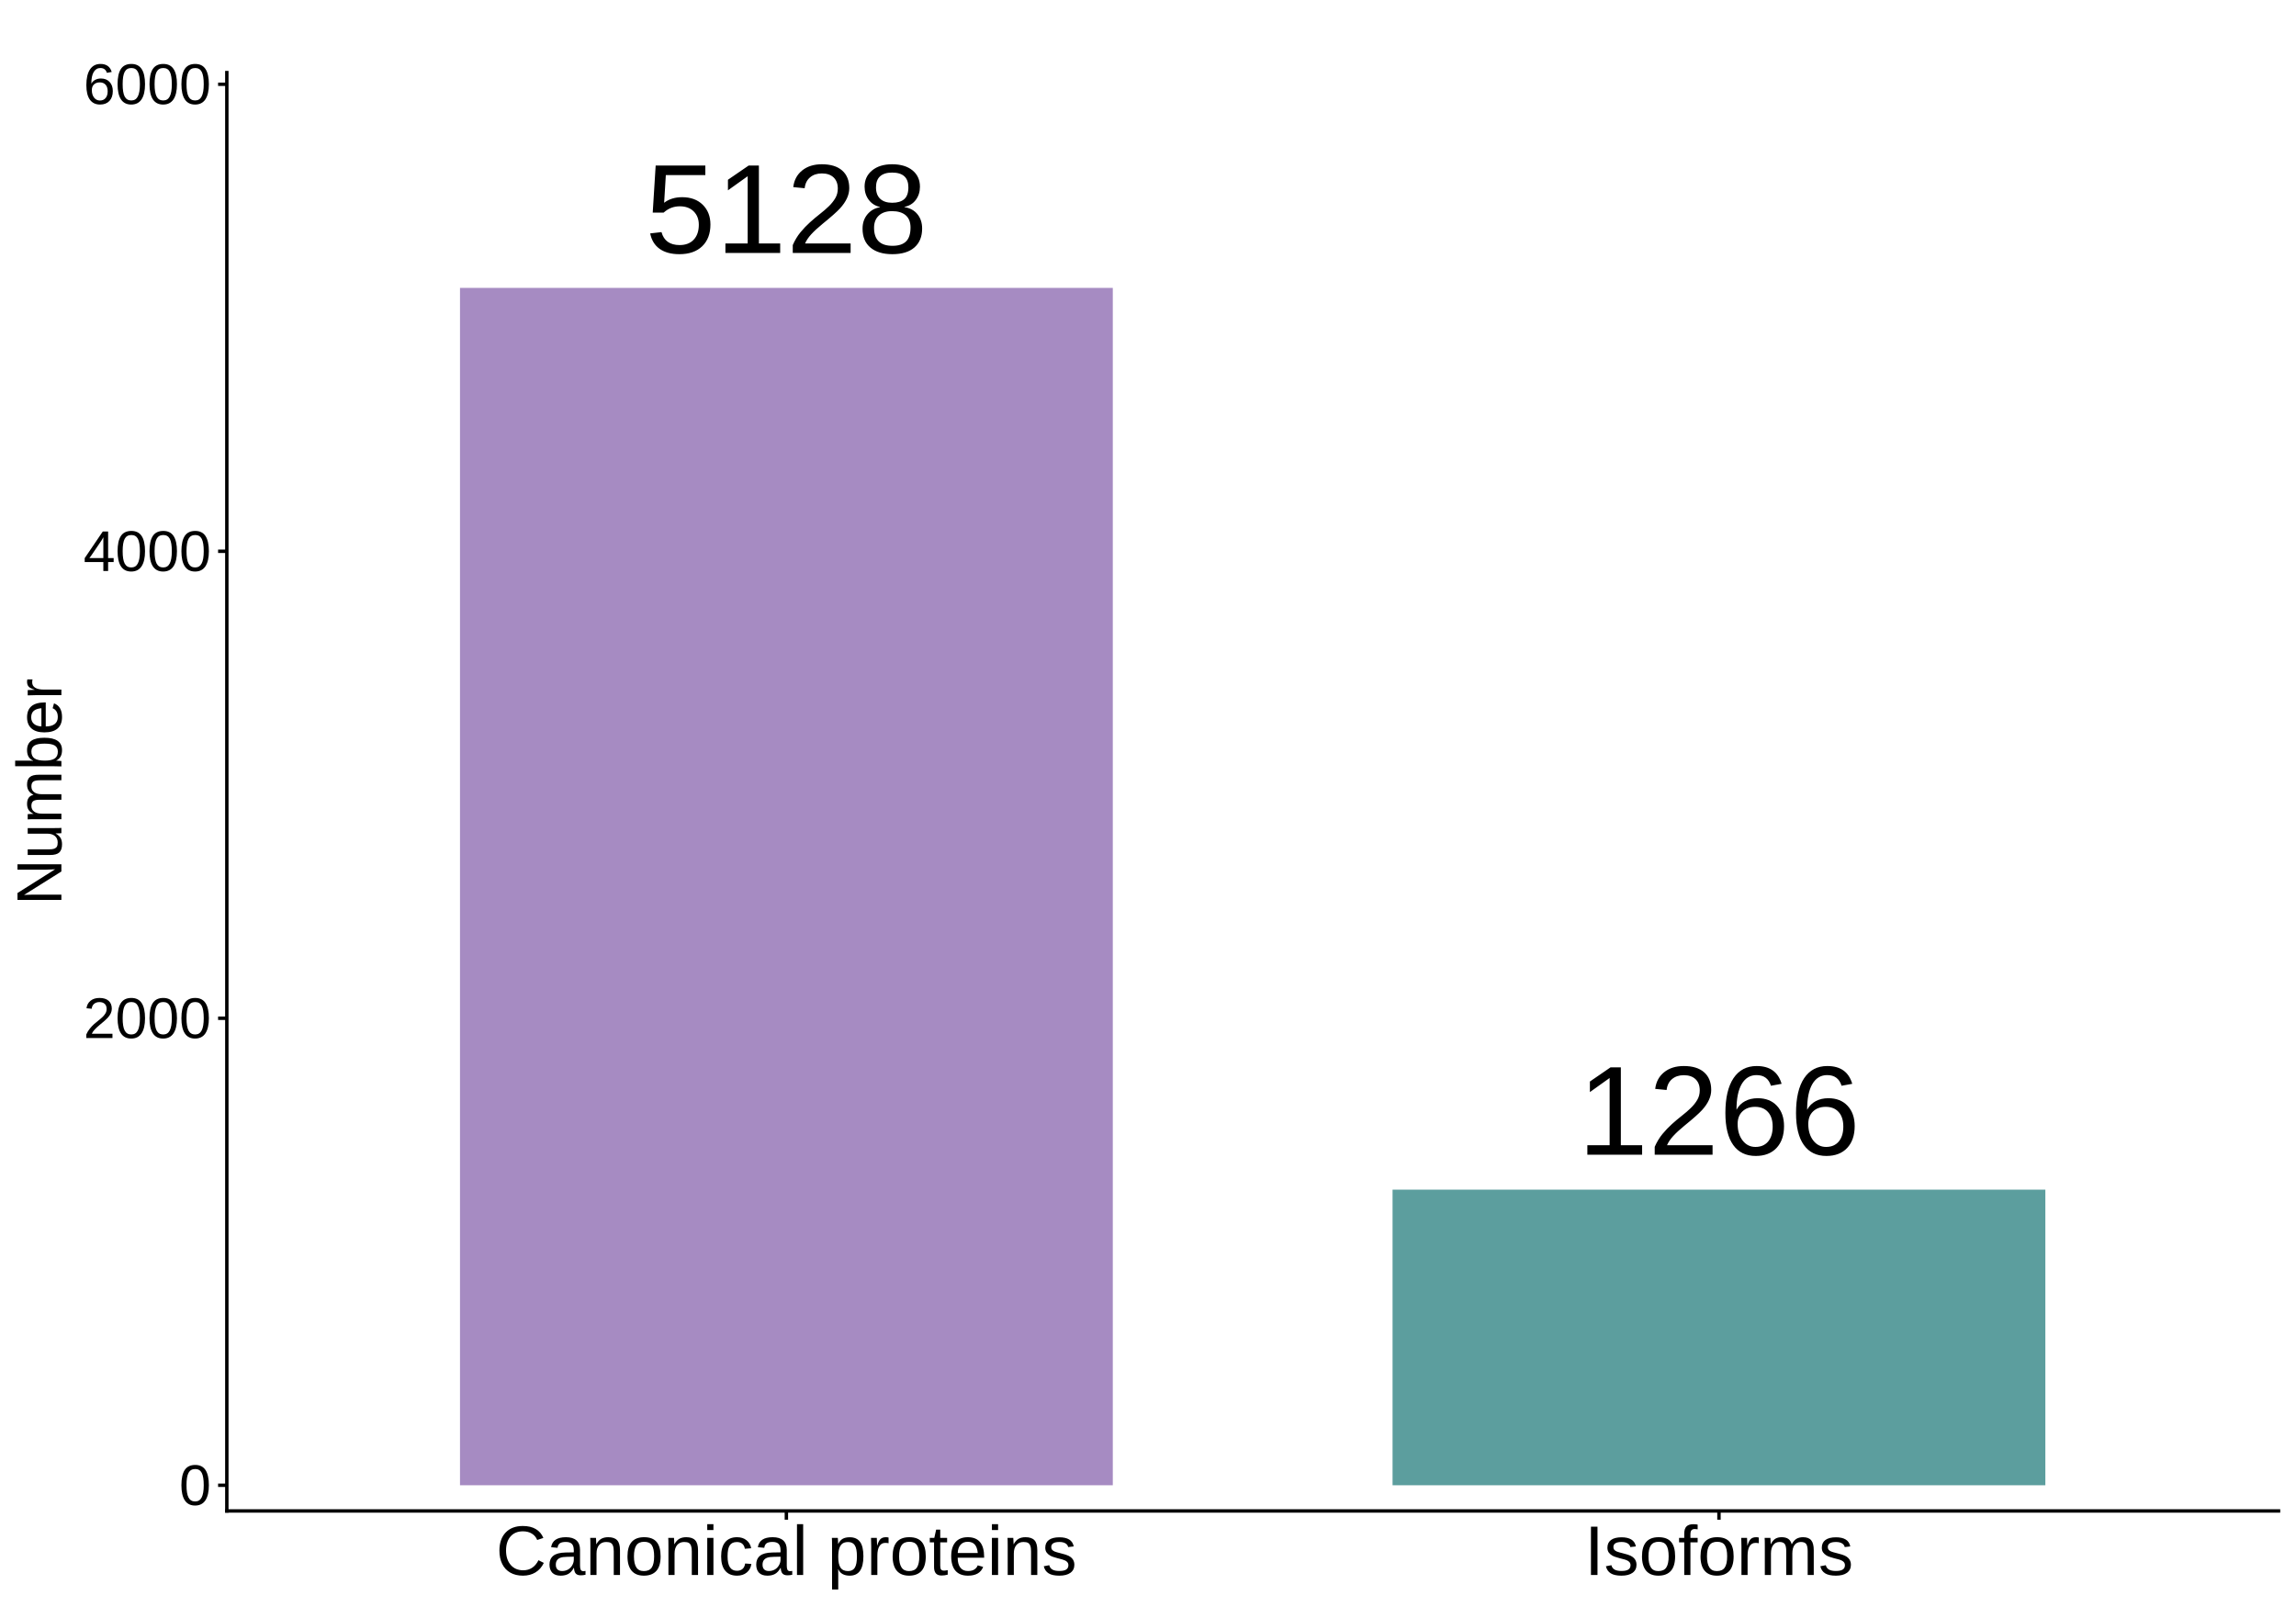
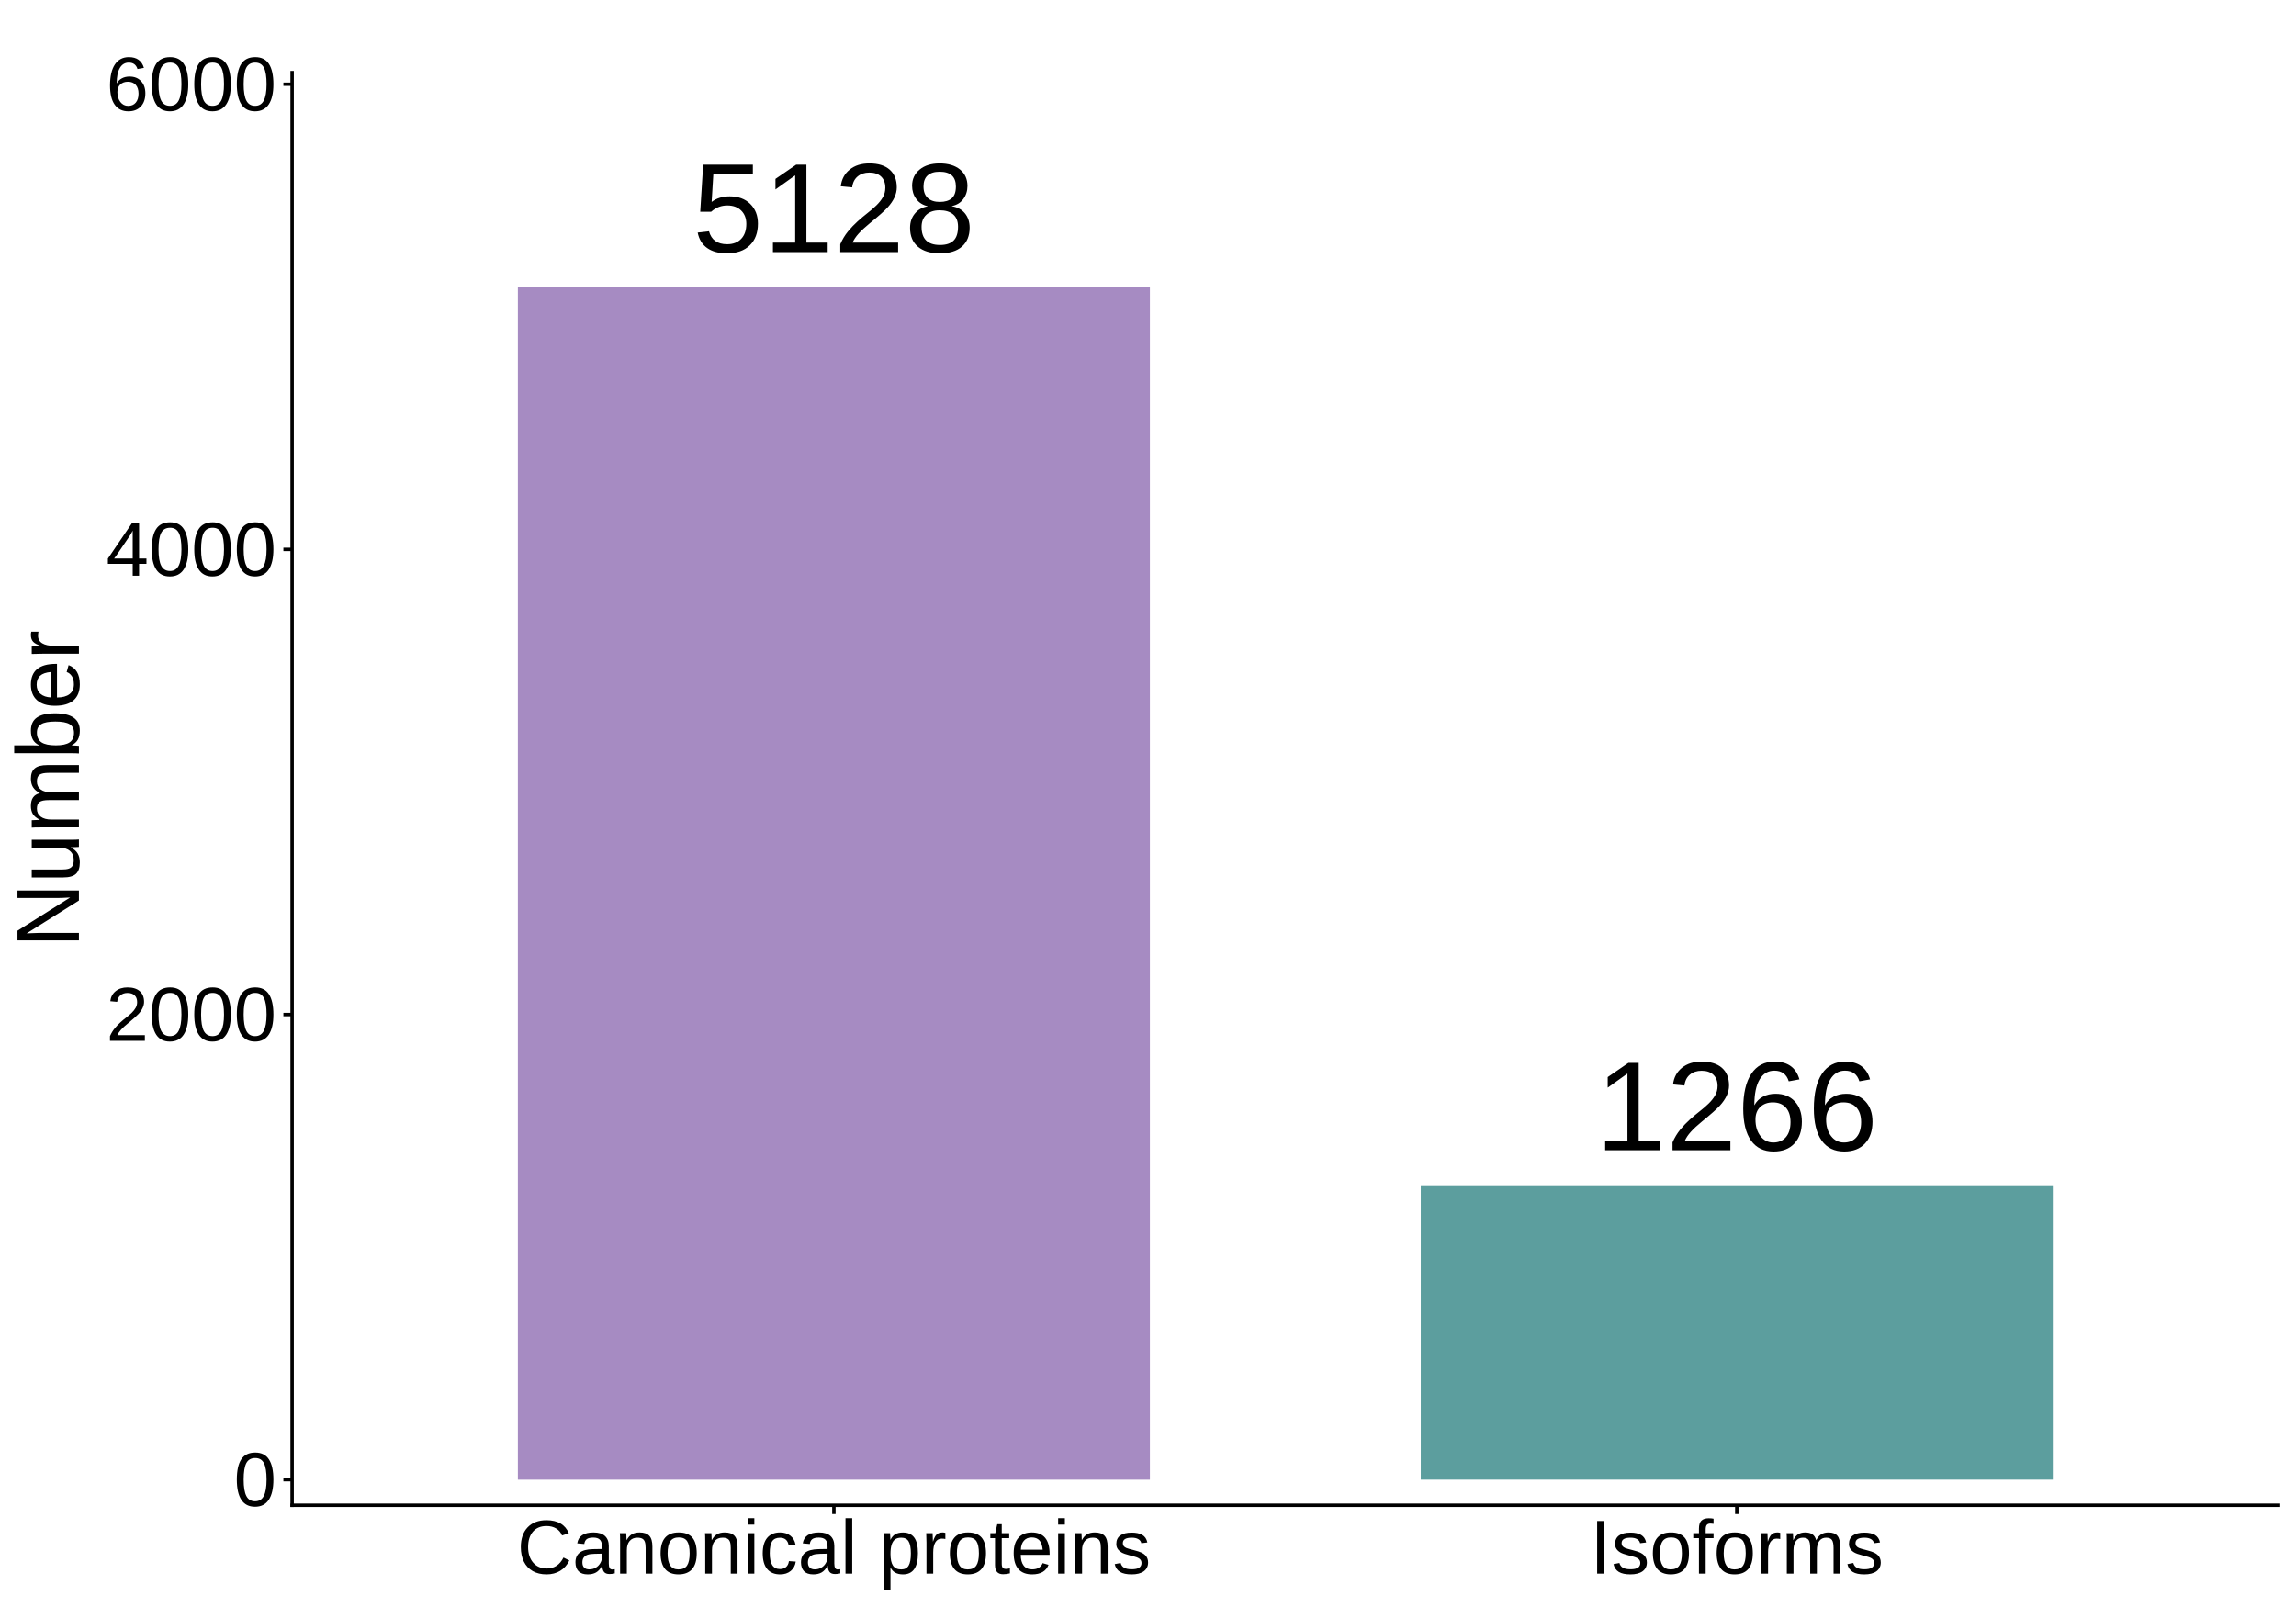
<svg xmlns="http://www.w3.org/2000/svg" width="720.00pt" height="504.00pt" viewBox="0 0 720.00 504.00">
  <g class="svglite">
    <defs>
      <style type="text/css">
    .svglite line, .svglite polyline, .svglite polygon, .svglite path, .svglite rect, .svglite circle {
      fill: none;
      stroke: #000000;
      stroke-linecap: round;
      stroke-linejoin: round;
      stroke-miterlimit: 10.00;
    }
    .svglite text {
      white-space: pre;
    }
    .svglite g.glyphgroup path {
      fill: inherit;
      stroke: none;
    }
  </style>
    </defs>
    <rect width="100%" height="100%" style="stroke: none; fill: #FFFFFF;" />
    <defs>
      <clipPath id="cpMC4wMHw3MjAuMDB8MC4wMHw1MDQuMDA=">
        <rect x="0.00" y="0.00" width="720.00" height="504.00" />
      </clipPath>
    </defs>
    <g clip-path="url(#cpMC4wMHw3MjAuMDB8MC4wMHw1MDQuMDA=)">
-       <rect x="0" y="0.00" width="720.00" height="504.00" style="stroke-width: 1.07; stroke: #FFFFFF; fill: #FFFFFF;" />
-       <rect x="71.13" y="22.77" width="643.39" height="451.11" style="stroke-width: 1.07; stroke: none; fill: #FFFFFF;" />
-       <rect x="144.25" y="90.29" width="204.71" height="375.53" style="stroke-width: 1.07; stroke: none; stroke-linecap: butt; stroke-linejoin: miter; fill: #A68BC2;" />
-       <rect x="436.69" y="373.11" width="204.71" height="92.71" style="stroke-width: 1.07; stroke: none; stroke-linecap: butt; stroke-linejoin: miter; fill: #5C9E9E;" />
-       <text x="246.60" y="79.33" text-anchor="middle" style="font-size: 39.83px; font-family: &quot;Liberation Sans&quot;;" textLength="88.62px" lengthAdjust="spacingAndGlyphs">5128</text>
-       <text x="539.05" y="362.15" text-anchor="middle" style="font-size: 39.83px; font-family: &quot;Liberation Sans&quot;;" textLength="88.62px" lengthAdjust="spacingAndGlyphs">1266</text>
-       <polyline points="71.13,473.88 71.13,22.77 " style="stroke-width: 1.07; stroke-linecap: square;" />
-       <text x="66.20" y="472.01" text-anchor="end" style="font-size: 18.00px; font-family: &quot;Liberation Sans&quot;;" textLength="10.02px" lengthAdjust="spacingAndGlyphs">0</text>
-       <text x="66.20" y="325.55" text-anchor="end" style="font-size: 18.00px; font-family: &quot;Liberation Sans&quot;;" textLength="40.06px" lengthAdjust="spacingAndGlyphs">2000</text>
-       <text x="66.20" y="179.08" text-anchor="end" style="font-size: 18.00px; font-family: &quot;Liberation Sans&quot;;" textLength="40.06px" lengthAdjust="spacingAndGlyphs">4000</text>
-       <text x="66.20" y="32.62" text-anchor="end" style="font-size: 18.00px; font-family: &quot;Liberation Sans&quot;;" textLength="40.06px" lengthAdjust="spacingAndGlyphs">6000</text>
-       <polyline points="68.39,465.82 71.13,465.82 " style="stroke-width: 1.07; stroke-linecap: butt;" />
-       <polyline points="68.39,319.36 71.13,319.36 " style="stroke-width: 1.07; stroke-linecap: butt;" />
-       <polyline points="68.39,172.89 71.13,172.89 " style="stroke-width: 1.07; stroke-linecap: butt;" />
-       <polyline points="68.39,26.43 71.13,26.43 " style="stroke-width: 1.07; stroke-linecap: butt;" />
-       <polyline points="71.13,473.88 714.52,473.88 " style="stroke-width: 1.07; stroke-linecap: square;" />
-       <polyline points="246.60,476.62 246.60,473.88 " style="stroke-width: 1.07; stroke-linecap: butt;" />
-       <polyline points="539.05,476.62 539.05,473.88 " style="stroke-width: 1.07; stroke-linecap: butt;" />
-       <text x="246.60" y="493.95" text-anchor="middle" style="font-size: 22.00px; font-family: &quot;Liberation Sans&quot;;" textLength="182.22px" lengthAdjust="spacingAndGlyphs">Canonical proteins</text>
-       <text x="539.05" y="493.95" text-anchor="middle" style="font-size: 22.00px; font-family: &quot;Liberation Sans&quot;;" textLength="84.34px" lengthAdjust="spacingAndGlyphs">Isoforms</text>
-       <text transform="translate(19.25,248.32) rotate(-90)" text-anchor="middle" style="font-size: 20.00px; font-family: &quot;Liberation Sans&quot;;" textLength="71.12px" lengthAdjust="spacingAndGlyphs">Number</text>
+       <rect x="0.00" y="0.00" width="720.00" height="504.00" style="stroke-width: 1.07; stroke: #FFFFFF; fill: #FFFFFF;" />
+       <rect x="91.61" y="22.77" width="622.91" height="449.32" style="stroke-width: 1.07; stroke: none; fill: #FFFFFF;" />
+       <rect x="162.40" y="90.02" width="198.20" height="374.05" style="stroke-width: 1.07; stroke: none; stroke-linecap: butt; stroke-linejoin: miter; fill: #A68BC2;" />
+       <rect x="445.54" y="371.72" width="198.20" height="92.34" style="stroke-width: 1.07; stroke: none; stroke-linecap: butt; stroke-linejoin: miter; fill: #5C9E9E;" />
+       <text x="261.50" y="79.06" text-anchor="middle" style="font-size: 39.83px; font-family: &quot;Liberation Sans&quot;;" textLength="88.62px" lengthAdjust="spacingAndGlyphs">5128</text>
+       <text x="544.64" y="360.76" text-anchor="middle" style="font-size: 39.83px; font-family: &quot;Liberation Sans&quot;;" textLength="88.62px" lengthAdjust="spacingAndGlyphs">1266</text>
+       <polyline points="91.61,472.09 91.61,22.77 " style="stroke-width: 1.07; stroke-linecap: square;" />
+       <text x="86.68" y="472.32" text-anchor="end" style="font-size: 24.00px; font-family: &quot;Liberation Sans&quot;;" textLength="13.34px" lengthAdjust="spacingAndGlyphs">0</text>
+       <text x="86.68" y="326.44" text-anchor="end" style="font-size: 24.00px; font-family: &quot;Liberation Sans&quot;;" textLength="53.38px" lengthAdjust="spacingAndGlyphs">2000</text>
+       <text x="86.68" y="180.56" text-anchor="end" style="font-size: 24.00px; font-family: &quot;Liberation Sans&quot;;" textLength="53.38px" lengthAdjust="spacingAndGlyphs">4000</text>
+       <text x="86.68" y="34.67" text-anchor="end" style="font-size: 24.00px; font-family: &quot;Liberation Sans&quot;;" textLength="53.38px" lengthAdjust="spacingAndGlyphs">6000</text>
+       <polyline points="88.87,464.07 91.61,464.07 " style="stroke-width: 1.07; stroke-linecap: butt;" />
+       <polyline points="88.87,318.18 91.61,318.18 " style="stroke-width: 1.07; stroke-linecap: butt;" />
+       <polyline points="88.87,172.30 91.61,172.30 " style="stroke-width: 1.07; stroke-linecap: butt;" />
+       <polyline points="88.87,26.41 91.61,26.41 " style="stroke-width: 1.07; stroke-linecap: butt;" />
+       <polyline points="91.61,472.09 714.52,472.09 " style="stroke-width: 1.07; stroke-linecap: square;" />
+       <polyline points="261.50,474.83 261.50,472.09 " style="stroke-width: 1.07; stroke-linecap: butt;" />
+       <polyline points="544.64,474.83 544.64,472.09 " style="stroke-width: 1.07; stroke-linecap: butt;" />
+       <text x="261.50" y="493.54" text-anchor="middle" style="font-size: 24.00px; font-family: &quot;Liberation Sans&quot;;" textLength="198.75px" lengthAdjust="spacingAndGlyphs">Canonical proteins</text>
+       <text x="544.64" y="493.54" text-anchor="middle" style="font-size: 24.00px; font-family: &quot;Liberation Sans&quot;;" textLength="92.03px" lengthAdjust="spacingAndGlyphs">Isoforms</text>
+       <text transform="translate(24.75,247.43) rotate(-90)" text-anchor="middle" style="font-size: 28.00px; font-family: &quot;Liberation Sans&quot;;" textLength="99.61px" lengthAdjust="spacingAndGlyphs">Number</text>
    </g>
  </g>
</svg>
